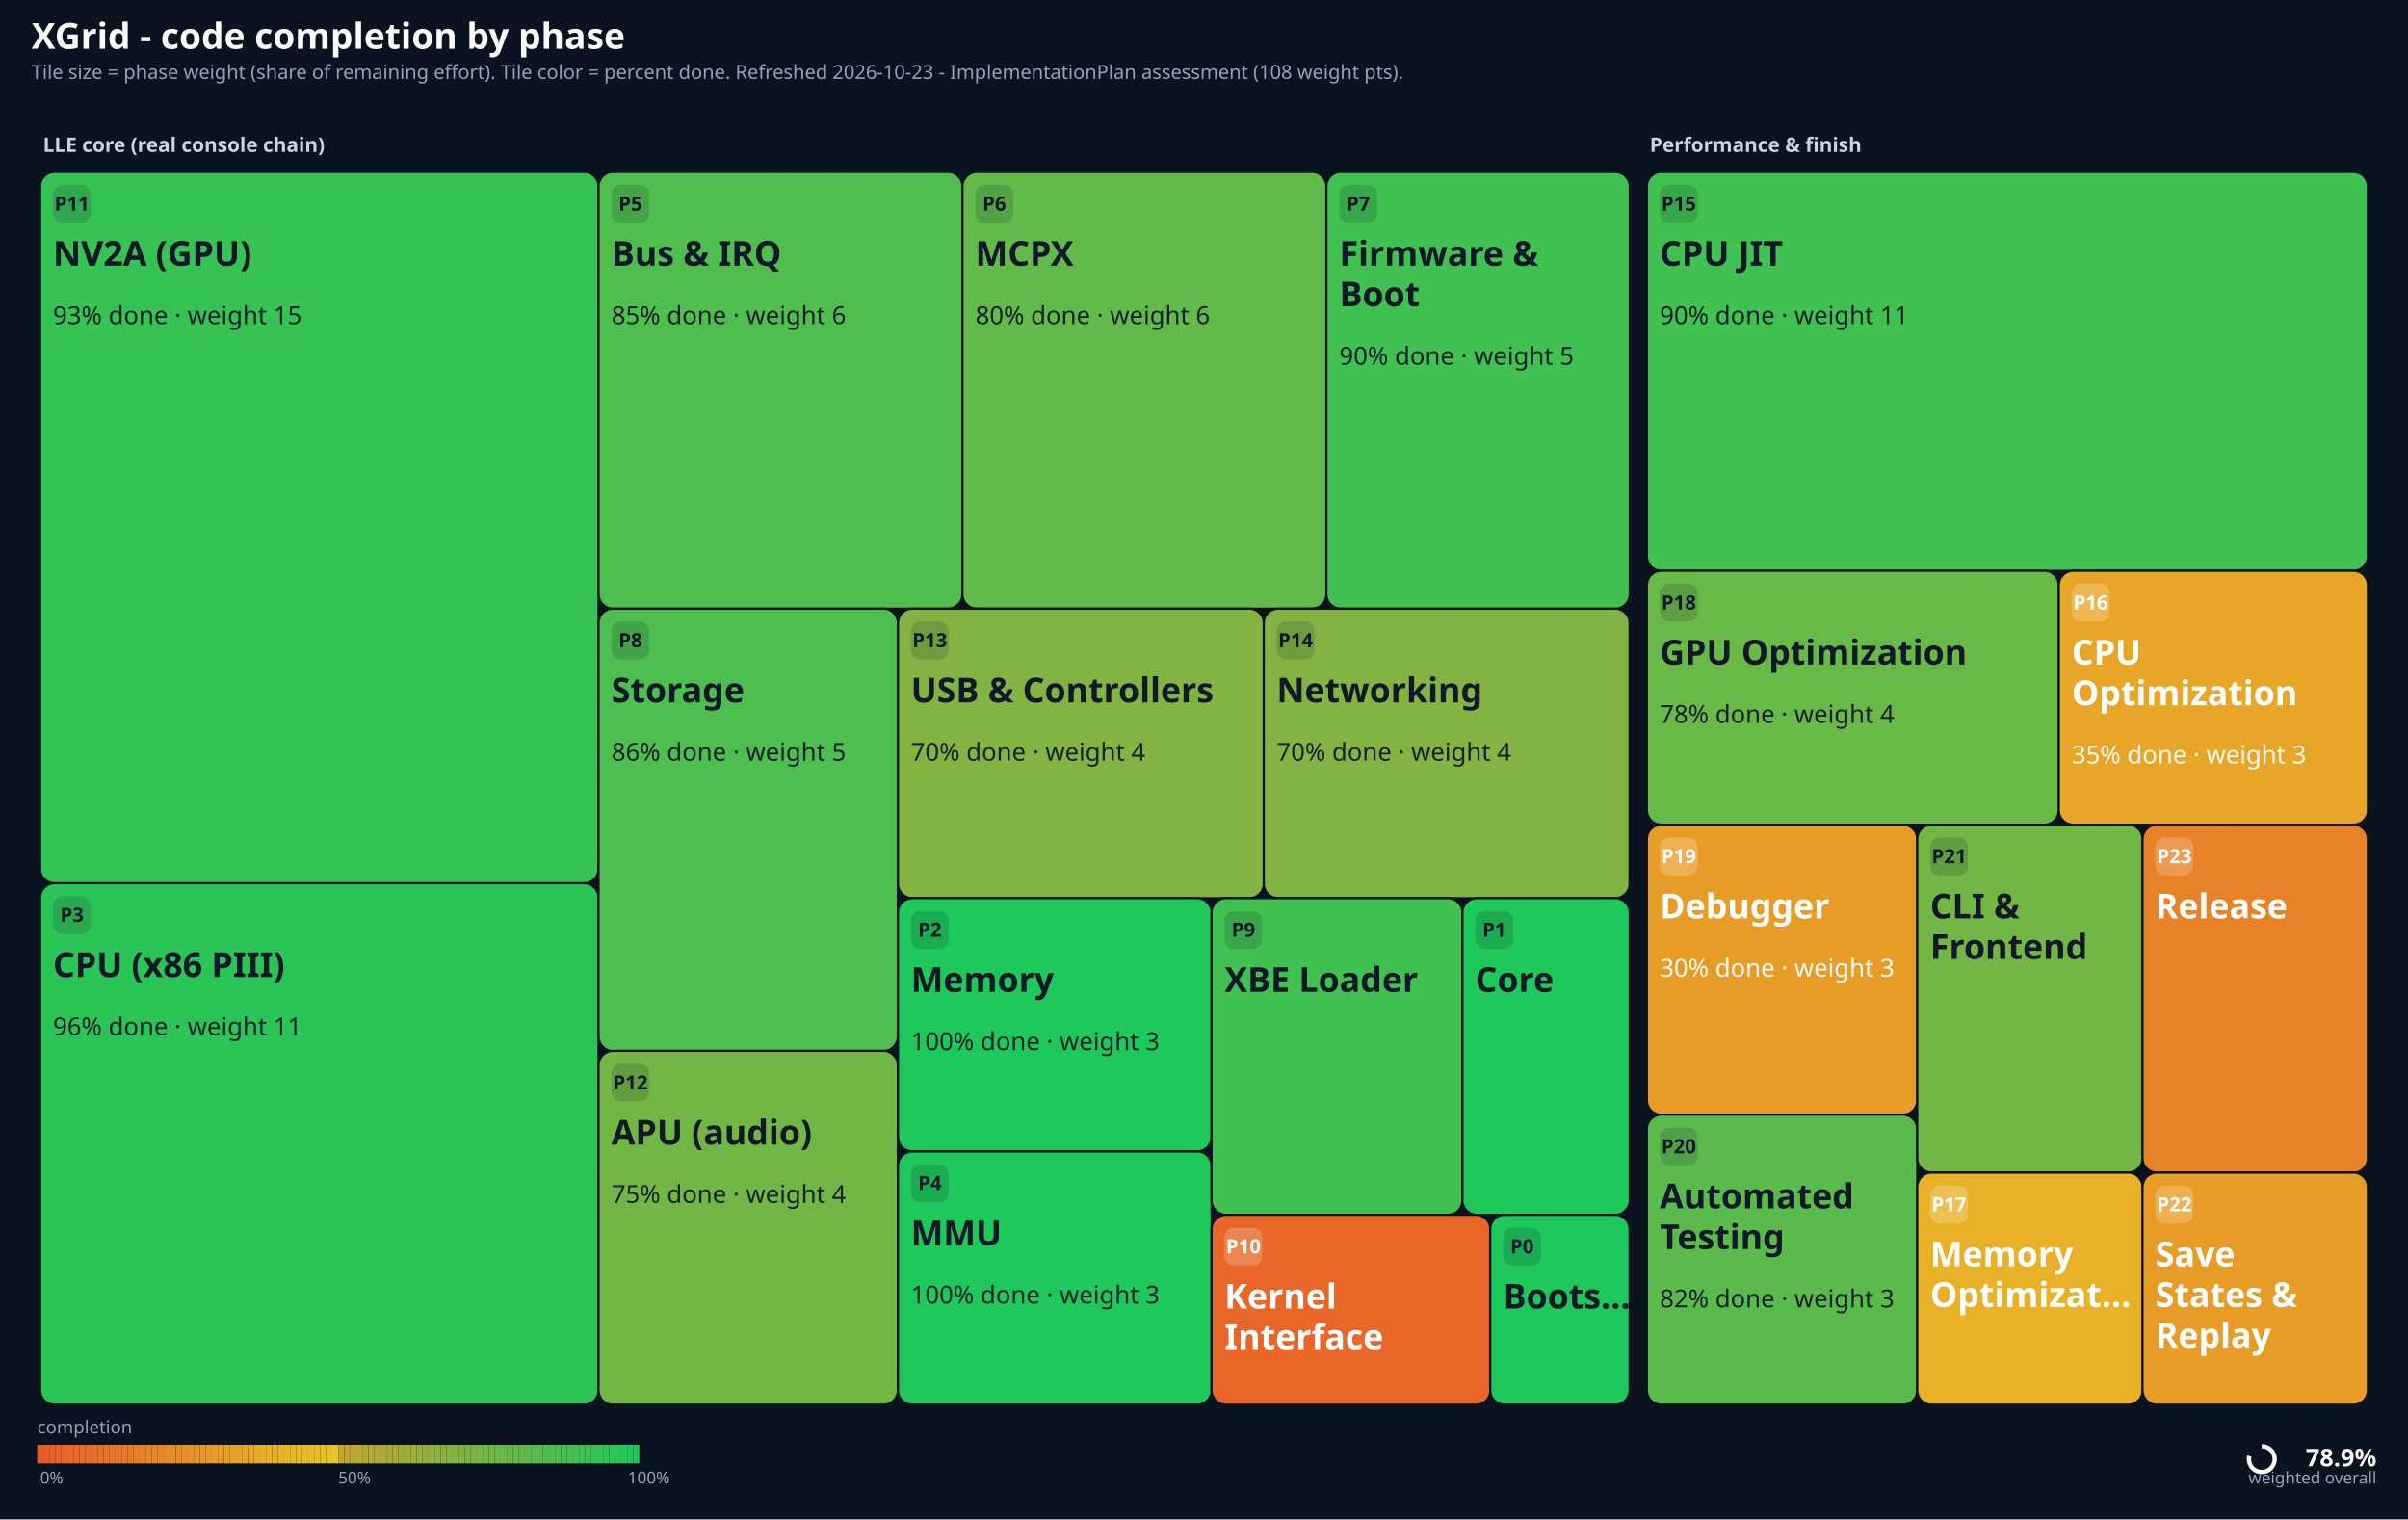
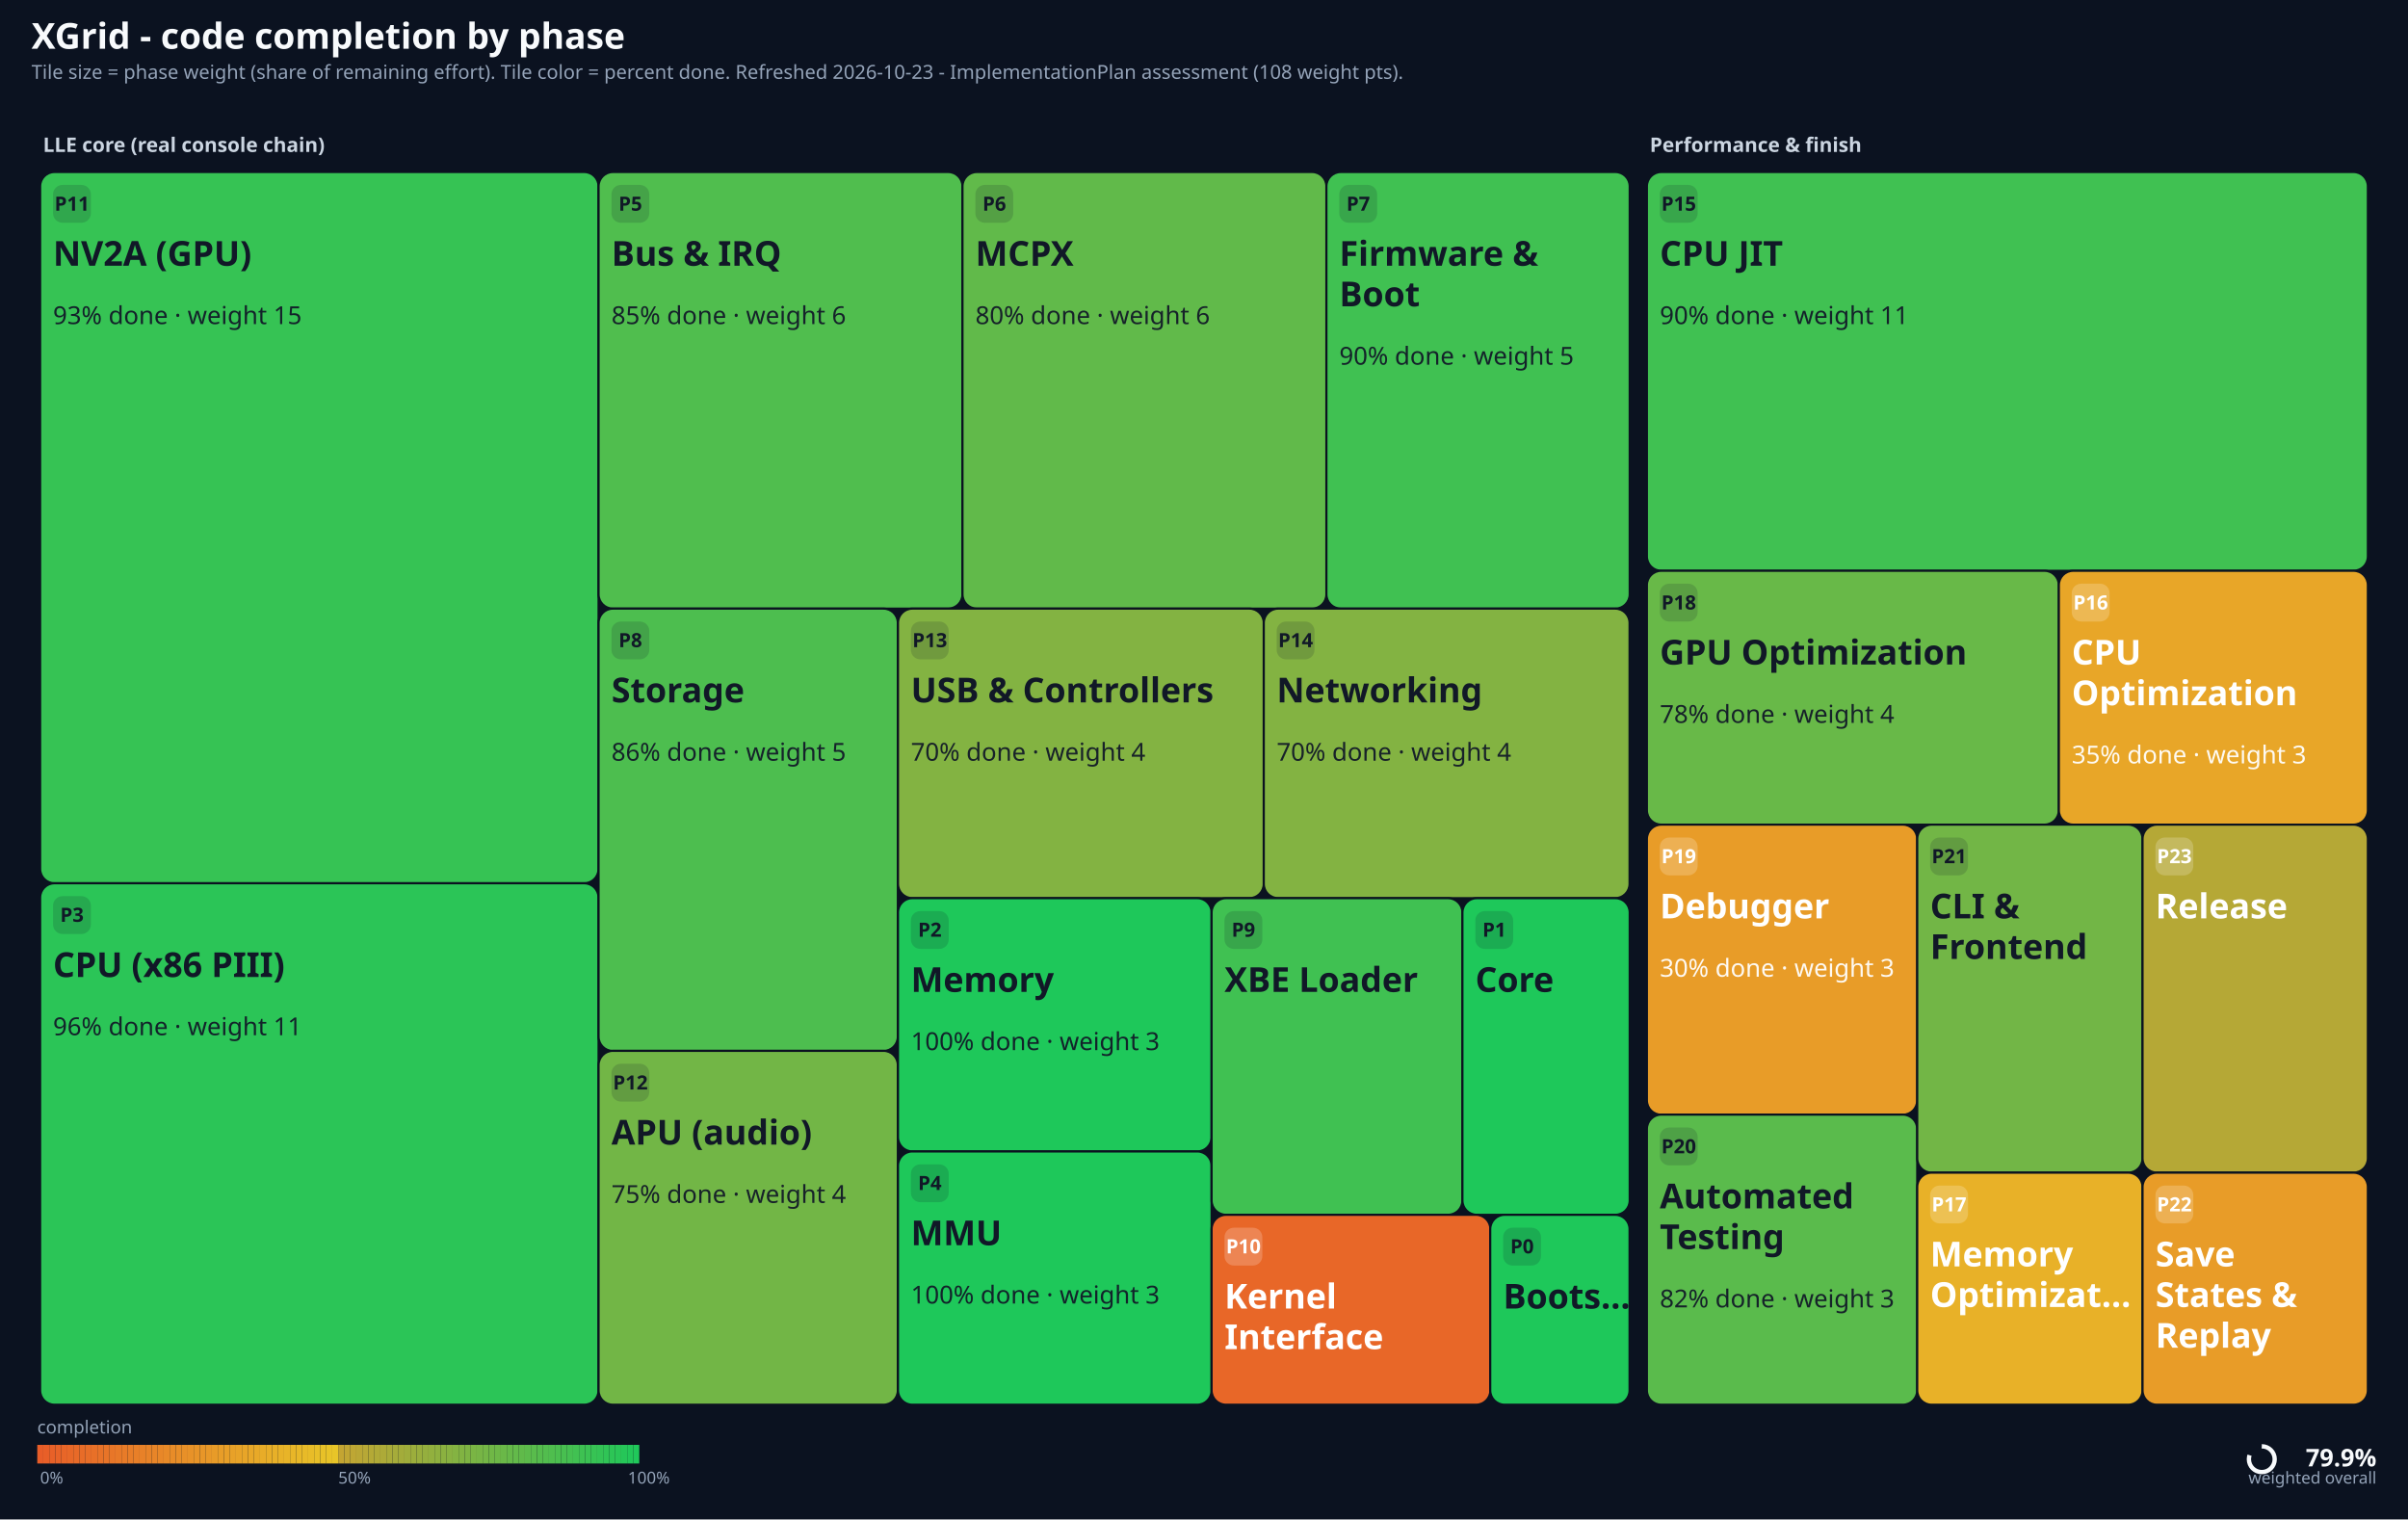
<svg xmlns="http://www.w3.org/2000/svg" width="1680" height="1060" viewBox="0 0 1680 1060" font-family="Segoe UI, Segoe UI Emoji, sans-serif">
  <rect width="1680" height="1060" fill="#0B1220" />
  <text x="22" y="34" font-size="25" font-weight="700" fill="#F8FAFC">XGrid - code completion by phase</text>
  <text x="22" y="55" font-size="13.5" fill="#94A3B8">Tile size = phase weight (share of remaining effort). Tile color = percent done. Refreshed 2026-10-23 - ImplementationPlan assessment (108 weight pts).</text>
  <text x="30" y="106" font-size="14" font-weight="700" fill="#CBD5E1">LLE core (real console chain)</text>
  <text x="1151" y="106" font-size="14" font-weight="700" fill="#CBD5E1">Performance &amp; finish</text>
  <g class="tile" data-p="11" data-name="NV2A (GPU)" data-done="93" data-weight="15">
    <rect x="28" y="120" width="389.6" height="496.2" rx="10" fill="#36C354" stroke="#0B1220" stroke-width="1.5" />
    <rect x="37" y="129" width="26.4" height="26.4" rx="6.6" fill="rgba(17,24,39,0.16)" />
    <text x="50.2" y="147" font-size="13.7" font-weight="700" fill="#111827" text-anchor="middle">P11</text>
    <text x="37" y="185.4" font-size="24" font-weight="700" fill="#111827">NV2A (GPU)</text>
    <text x="37" y="226.1" font-size="17.3" opacity="0.94" fill="#111827">93% done · weight 15</text>
  </g>
  <g class="tile" data-p="3" data-name="CPU (x86 PIII)" data-done="96" data-weight="11">
    <rect x="28" y="616.2" width="389.6" height="363.8" rx="10" fill="#2BC557" stroke="#0B1220" stroke-width="1.5" />
    <rect x="37" y="625.2" width="26.4" height="26.4" rx="6.6" fill="rgba(17,24,39,0.16)" />
    <text x="50.2" y="643.1" font-size="13.7" font-weight="700" fill="#111827" text-anchor="middle">P3</text>
    <text x="37" y="681.6" font-size="24" font-weight="700" fill="#111827">CPU (x86 PIII)</text>
    <text x="37" y="722.2" font-size="17.3" opacity="0.94" fill="#111827">96% done · weight 11</text>
  </g>
  <g class="tile" data-p="5" data-name="Bus &amp; IRQ" data-done="85" data-weight="6">
    <rect x="417.6" y="120" width="253.9" height="304.6" rx="10" fill="#50BE4E" stroke="#0B1220" stroke-width="1.5" />
    <rect x="426.6" y="129" width="26.4" height="26.4" rx="6.6" fill="rgba(17,24,39,0.16)" />
    <text x="439.8" y="147" font-size="13.7" font-weight="700" fill="#111827" text-anchor="middle">P5</text>
    <text x="426.6" y="185.4" font-size="24" font-weight="700" fill="#111827">Bus &amp; IRQ</text>
    <text x="426.6" y="226.1" font-size="17.3" opacity="0.94" fill="#111827">85% done · weight 6</text>
  </g>
  <g class="tile" data-p="6" data-name="MCPX" data-done="80" data-weight="6">
    <rect x="671.5" y="120" width="253.9" height="304.6" rx="10" fill="#61BA4A" stroke="#0B1220" stroke-width="1.5" />
    <rect x="680.5" y="129" width="26.4" height="26.4" rx="6.6" fill="rgba(17,24,39,0.16)" />
    <text x="693.7" y="147" font-size="13.7" font-weight="700" fill="#111827" text-anchor="middle">P6</text>
    <text x="680.5" y="185.4" font-size="24" font-weight="700" fill="#111827">MCPX</text>
    <text x="680.5" y="226.1" font-size="17.3" opacity="0.94" fill="#111827">80% done · weight 6</text>
  </g>
  <g class="tile" data-p="7" data-name="Firmware &amp; Boot" data-done="90" data-weight="5">
    <rect x="925.4" y="120" width="211.6" height="304.6" rx="10" fill="#40C152" stroke="#0B1220" stroke-width="1.5" />
    <rect x="934.4" y="129" width="26.4" height="26.4" rx="6.6" fill="rgba(17,24,39,0.16)" />
    <text x="947.6" y="147" font-size="13.7" font-weight="700" fill="#111827" text-anchor="middle">P7</text>
    <text x="934.4" y="185.4" font-size="24" font-weight="700" fill="#111827">Firmware &amp;</text>
    <text x="934.4" y="213.7" font-size="24" font-weight="700" fill="#111827">Boot</text>
    <text x="934.4" y="254.4" font-size="17.3" opacity="0.94" fill="#111827">90% done · weight 5</text>
  </g>
  <g class="tile" data-p="8" data-name="Storage" data-done="86" data-weight="5">
    <rect x="417.6" y="424.6" width="208.8" height="308.6" rx="10" fill="#4DBE4F" stroke="#0B1220" stroke-width="1.5" />
    <rect x="426.6" y="433.6" width="26.4" height="26.4" rx="6.6" fill="rgba(17,24,39,0.16)" />
    <text x="439.8" y="451.5" font-size="13.7" font-weight="700" fill="#111827" text-anchor="middle">P8</text>
    <text x="426.6" y="490" font-size="24" font-weight="700" fill="#111827">Storage</text>
    <text x="426.6" y="530.7" font-size="17.3" opacity="0.94" fill="#111827">86% done · weight 5</text>
  </g>
  <g class="tile" data-p="12" data-name="APU (audio)" data-done="75" data-weight="4">
    <rect x="417.6" y="733.1" width="208.8" height="246.9" rx="10" fill="#72B646" stroke="#0B1220" stroke-width="1.5" />
    <rect x="426.6" y="742.1" width="26.4" height="26.4" rx="6.6" fill="rgba(17,24,39,0.16)" />
    <text x="439.8" y="760.1" font-size="13.7" font-weight="700" fill="#111827" text-anchor="middle">P12</text>
    <text x="426.6" y="798.5" font-size="24" font-weight="700" fill="#111827">APU (audio)</text>
    <text x="426.6" y="839.2" font-size="17.3" opacity="0.94" fill="#111827">75% done · weight 4</text>
  </g>
  <g class="tile" data-p="13" data-name="USB &amp; Controllers" data-done="70" data-weight="4">
    <rect x="626.5" y="424.6" width="255.2" height="202" rx="10" fill="#83B342" stroke="#0B1220" stroke-width="1.5" />
    <rect x="635.5" y="433.6" width="26.4" height="26.4" rx="6.6" fill="rgba(17,24,39,0.16)" />
    <text x="648.7" y="451.5" font-size="13.7" font-weight="700" fill="#111827" text-anchor="middle">P13</text>
    <text x="635.5" y="490" font-size="24" font-weight="700" fill="#111827">USB &amp; Controllers</text>
    <text x="635.5" y="530.7" font-size="17.3" opacity="0.94" fill="#111827">70% done · weight 4</text>
  </g>
  <g class="tile" data-p="14" data-name="Networking" data-done="70" data-weight="4">
    <rect x="881.7" y="424.6" width="255.2" height="202" rx="10" fill="#83B342" stroke="#0B1220" stroke-width="1.5" />
    <rect x="890.7" y="433.6" width="26.4" height="26.4" rx="6.6" fill="rgba(17,24,39,0.16)" />
    <text x="903.9" y="451.5" font-size="13.7" font-weight="700" fill="#111827" text-anchor="middle">P14</text>
    <text x="890.7" y="490" font-size="24" font-weight="700" fill="#111827">Networking</text>
    <text x="890.7" y="530.7" font-size="17.3" opacity="0.94" fill="#111827">70% done · weight 4</text>
  </g>
  <g class="tile" data-p="2" data-name="Memory" data-done="100" data-weight="3">
    <rect x="626.5" y="626.6" width="218.8" height="176.7" rx="10" fill="#1EC85A" stroke="#0B1220" stroke-width="1.5" />
    <rect x="635.5" y="635.6" width="26.4" height="26.4" rx="6.6" fill="rgba(17,24,39,0.16)" />
    <text x="648.7" y="653.5" font-size="13.7" font-weight="700" fill="#111827" text-anchor="middle">P2</text>
    <text x="635.5" y="692" font-size="24" font-weight="700" fill="#111827">Memory</text>
    <text x="635.5" y="732.6" font-size="17.3" opacity="0.94" fill="#111827">100% done · weight 3</text>
  </g>
  <g class="tile" data-p="4" data-name="MMU" data-done="100" data-weight="3">
    <rect x="626.5" y="803.3" width="218.8" height="176.7" rx="10" fill="#1EC85A" stroke="#0B1220" stroke-width="1.5" />
    <rect x="635.5" y="812.3" width="26.4" height="26.4" rx="6.6" fill="rgba(17,24,39,0.16)" />
    <text x="648.7" y="830.2" font-size="13.7" font-weight="700" fill="#111827" text-anchor="middle">P4</text>
    <text x="635.5" y="868.7" font-size="24" font-weight="700" fill="#111827">MMU</text>
    <text x="635.5" y="909.4" font-size="17.3" opacity="0.94" fill="#111827">100% done · weight 3</text>
  </g>
  <g class="tile" data-p="9" data-name="XBE Loader" data-done="90" data-weight="3">
    <rect x="845.3" y="626.6" width="175" height="220.9" rx="10" fill="#40C152" stroke="#0B1220" stroke-width="1.5" />
    <rect x="854.3" y="635.6" width="26.4" height="26.4" rx="6.6" fill="rgba(17,24,39,0.16)" />
    <text x="867.5" y="653.5" font-size="13.7" font-weight="700" fill="#111827" text-anchor="middle">P9</text>
    <text x="854.3" y="692" font-size="24" font-weight="700" fill="#111827">XBE Loader</text>
  </g>
  <g class="tile" data-p="1" data-name="Core" data-done="100" data-weight="2">
    <rect x="1020.3" y="626.6" width="116.7" height="220.9" rx="10" fill="#1EC85A" stroke="#0B1220" stroke-width="1.5" />
    <rect x="1029.3" y="635.6" width="26.4" height="26.4" rx="6.6" fill="rgba(17,24,39,0.16)" />
    <text x="1042.5" y="653.5" font-size="13.7" font-weight="700" fill="#111827" text-anchor="middle">P1</text>
    <text x="1029.3" y="692" font-size="24" font-weight="700" fill="#111827">Core</text>
  </g>
  <g class="tile" data-p="10" data-name="Kernel Interface" data-done="5" data-weight="2">
    <rect x="845.3" y="847.5" width="194.5" height="132.5" rx="10" fill="#E86728" stroke="#0B1220" stroke-width="1.5" />
    <rect x="854.3" y="856.5" width="26.4" height="26.4" rx="6.6" fill="rgba(255,255,255,0.20)" />
    <text x="867.5" y="874.4" font-size="13.7" font-weight="700" fill="#FFFFFF" text-anchor="middle">P10</text>
    <text x="854.3" y="912.9" font-size="24" font-weight="700" fill="#FFFFFF">Kernel</text>
    <text x="854.3" y="941.2" font-size="24" font-weight="700" fill="#FFFFFF">Interface</text>
  </g>
  <g class="tile" data-p="0" data-name="Bootstrap" data-done="100" data-weight="1">
    <rect x="1039.7" y="847.5" width="97.2" height="132.5" rx="10" fill="#1EC85A" stroke="#0B1220" stroke-width="1.5" />
    <rect x="1048.7" y="856.5" width="26.4" height="26.4" rx="6.6" fill="rgba(17,24,39,0.16)" />
    <text x="1061.9" y="874.4" font-size="13.7" font-weight="700" fill="#111827" text-anchor="middle">P0</text>
    <text x="1048.7" y="912.9" font-size="24" font-weight="700" fill="#111827">Boots…</text>
  </g>
  <g class="tile" data-p="15" data-name="CPU JIT" data-done="90" data-weight="11">
    <rect x="1149" y="120" width="503" height="278.2" rx="10" fill="#40C152" stroke="#0B1220" stroke-width="1.5" />
    <rect x="1158" y="129" width="26.4" height="26.4" rx="6.6" fill="rgba(17,24,39,0.16)" />
    <text x="1171.2" y="147" font-size="13.7" font-weight="700" fill="#111827" text-anchor="middle">P15</text>
    <text x="1158" y="185.4" font-size="24" font-weight="700" fill="#111827">CPU JIT</text>
    <text x="1158" y="226.1" font-size="17.3" opacity="0.94" fill="#111827">90% done · weight 11</text>
  </g>
  <g class="tile" data-p="18" data-name="GPU Optimization" data-done="78" data-weight="4">
    <rect x="1149" y="398.2" width="287.4" height="177.1" rx="10" fill="#68B948" stroke="#0B1220" stroke-width="1.5" />
    <rect x="1158" y="407.2" width="26.4" height="26.4" rx="6.6" fill="rgba(17,24,39,0.16)" />
    <text x="1171.2" y="425.2" font-size="13.7" font-weight="700" fill="#111827" text-anchor="middle">P18</text>
    <text x="1158" y="463.6" font-size="24" font-weight="700" fill="#111827">GPU Optimization</text>
    <text x="1158" y="504.3" font-size="17.3" opacity="0.94" fill="#111827">78% done · weight 4</text>
  </g>
  <g class="tile" data-p="16" data-name="CPU Optimization" data-done="35" data-weight="3">
    <rect x="1436.4" y="398.2" width="215.6" height="177.1" rx="10" fill="#E8A628" stroke="#0B1220" stroke-width="1.5" />
    <rect x="1445.4" y="407.2" width="26.4" height="26.4" rx="6.6" fill="rgba(255,255,255,0.20)" />
    <text x="1458.6" y="425.2" font-size="13.7" font-weight="700" fill="#FFFFFF" text-anchor="middle">P16</text>
    <text x="1445.4" y="463.6" font-size="24" font-weight="700" fill="#FFFFFF">CPU</text>
    <text x="1445.4" y="492" font-size="24" font-weight="700" fill="#FFFFFF">Optimization</text>
    <text x="1445.4" y="532.6" font-size="17.3" opacity="0.94" fill="#FFFFFF">35% done · weight 3</text>
  </g>
  <g class="tile" data-p="19" data-name="Debugger" data-done="30" data-weight="3">
    <rect x="1149" y="575.3" width="188.6" height="202.4" rx="10" fill="#E89C28" stroke="#0B1220" stroke-width="1.5" />
    <rect x="1158" y="584.3" width="26.4" height="26.4" rx="6.6" fill="rgba(255,255,255,0.20)" />
    <text x="1171.2" y="602.2" font-size="13.7" font-weight="700" fill="#FFFFFF" text-anchor="middle">P19</text>
    <text x="1158" y="640.7" font-size="24" font-weight="700" fill="#FFFFFF">Debugger</text>
    <text x="1158" y="681.4" font-size="17.3" opacity="0.94" fill="#FFFFFF">30% done · weight 3</text>
  </g>
  <g class="tile" data-p="20" data-name="Automated Testing" data-done="82" data-weight="3">
    <rect x="1149" y="777.6" width="188.6" height="202.4" rx="10" fill="#5ABB4C" stroke="#0B1220" stroke-width="1.5" />
    <rect x="1158" y="786.6" width="26.4" height="26.4" rx="6.6" fill="rgba(17,24,39,0.16)" />
    <text x="1171.2" y="804.6" font-size="13.7" font-weight="700" fill="#111827" text-anchor="middle">P20</text>
    <text x="1158" y="843" font-size="24" font-weight="700" fill="#111827">Automated</text>
    <text x="1158" y="871.4" font-size="24" font-weight="700" fill="#111827">Testing</text>
    <text x="1158" y="912.1" font-size="17.3" opacity="0.94" fill="#111827">82% done · weight 3</text>
  </g>
  <g class="tile" data-p="21" data-name="CLI &amp; Frontend" data-done="75" data-weight="3">
    <rect x="1337.6" y="575.3" width="157.2" height="242.8" rx="10" fill="#72B646" stroke="#0B1220" stroke-width="1.5" />
    <rect x="1346.6" y="584.3" width="26.4" height="26.4" rx="6.6" fill="rgba(17,24,39,0.16)" />
    <text x="1359.8" y="602.2" font-size="13.7" font-weight="700" fill="#111827" text-anchor="middle">P21</text>
    <text x="1346.6" y="640.7" font-size="24" font-weight="700" fill="#111827">CLI &amp;</text>
    <text x="1346.6" y="669" font-size="24" font-weight="700" fill="#111827">Frontend</text>
  </g>
-   <g class="tile" data-p="23" data-name="Release" data-done="18" data-weight="3">
-     <rect x="1494.8" y="575.3" width="157.2" height="242.8" rx="10" fill="#E88228" stroke="#0B1220" stroke-width="1.5" />
+   <g class="tile" data-p="23" data-name="Release" data-done="55" data-weight="3">
+     <rect x="1494.8" y="575.3" width="157.2" height="242.8" rx="10" fill="#B5A836" stroke="#0B1220" stroke-width="1.5" />
    <rect x="1503.8" y="584.3" width="26.4" height="26.4" rx="6.6" fill="rgba(255,255,255,0.20)" />
    <text x="1517" y="602.2" font-size="13.7" font-weight="700" fill="#FFFFFF" text-anchor="middle">P23</text>
    <text x="1503.8" y="640.7" font-size="24" font-weight="700" fill="#FFFFFF">Release</text>
  </g>
  <g class="tile" data-p="17" data-name="Memory Optimization" data-done="40" data-weight="2">
    <rect x="1337.6" y="818.1" width="157.2" height="161.9" rx="10" fill="#E8B128" stroke="#0B1220" stroke-width="1.5" />
    <rect x="1346.6" y="827.1" width="26.4" height="26.4" rx="6.6" fill="rgba(255,255,255,0.20)" />
    <text x="1359.8" y="845.1" font-size="13.7" font-weight="700" fill="#FFFFFF" text-anchor="middle">P17</text>
    <text x="1346.6" y="883.5" font-size="24" font-weight="700" fill="#FFFFFF">Memory</text>
    <text x="1346.6" y="911.8" font-size="24" font-weight="700" fill="#FFFFFF">Optimizat…</text>
  </g>
  <g class="tile" data-p="22" data-name="Save States &amp; Replay" data-done="30" data-weight="2">
    <rect x="1494.8" y="818.1" width="157.2" height="161.9" rx="10" fill="#E89C28" stroke="#0B1220" stroke-width="1.5" />
    <rect x="1503.8" y="827.1" width="26.4" height="26.4" rx="6.6" fill="rgba(255,255,255,0.20)" />
    <text x="1517" y="845.1" font-size="13.7" font-weight="700" fill="#FFFFFF" text-anchor="middle">P22</text>
    <text x="1503.8" y="883.5" font-size="24" font-weight="700" fill="#FFFFFF">Save</text>
    <text x="1503.8" y="911.8" font-size="24" font-weight="700" fill="#FFFFFF">States &amp;</text>
    <text x="1503.8" y="940.2" font-size="24" font-weight="700" fill="#FFFFFF">Replay</text>
  </g>
  <text x="26" y="1000" font-size="12.5" fill="#94A3B8">completion</text>
  <rect x="26" y="1008" width="4.2" height="13" fill="#E85D28" />
  <rect x="30.2" y="1008" width="4.2" height="13" fill="#E85F28" />
  <rect x="34.4" y="1008" width="4.2" height="13" fill="#E86128" />
  <rect x="38.6" y="1008" width="4.2" height="13" fill="#E86328" />
  <rect x="42.8" y="1008" width="4.2" height="13" fill="#E86628" />
  <rect x="47" y="1008" width="4.2" height="13" fill="#E86828" />
  <rect x="51.2" y="1008" width="4.2" height="13" fill="#E86A28" />
  <rect x="55.4" y="1008" width="4.2" height="13" fill="#E86C28" />
  <rect x="59.6" y="1008" width="4.2" height="13" fill="#E86E28" />
  <rect x="63.8" y="1008" width="4.2" height="13" fill="#E87028" />
  <rect x="68" y="1008" width="4.2" height="13" fill="#E87228" />
  <rect x="72.2" y="1008" width="4.2" height="13" fill="#E87428" />
  <rect x="76.4" y="1008" width="4.2" height="13" fill="#E87628" />
  <rect x="80.6" y="1008" width="4.2" height="13" fill="#E87928" />
  <rect x="84.8" y="1008" width="4.2" height="13" fill="#E87B28" />
  <rect x="89" y="1008" width="4.2" height="13" fill="#E87D28" />
  <rect x="93.2" y="1008" width="4.2" height="13" fill="#E87F28" />
  <rect x="97.4" y="1008" width="4.2" height="13" fill="#E88128" />
  <rect x="101.6" y="1008" width="4.2" height="13" fill="#E88328" />
  <rect x="105.8" y="1008" width="4.2" height="13" fill="#E88528" />
  <rect x="110" y="1008" width="4.2" height="13" fill="#E88728" />
  <rect x="114.2" y="1008" width="4.2" height="13" fill="#E88A28" />
  <rect x="118.4" y="1008" width="4.2" height="13" fill="#E88C28" />
  <rect x="122.6" y="1008" width="4.2" height="13" fill="#E88E28" />
  <rect x="126.8" y="1008" width="4.2" height="13" fill="#E89028" />
  <rect x="131" y="1008" width="4.2" height="13" fill="#E89228" />
  <rect x="135.2" y="1008" width="4.2" height="13" fill="#E89428" />
  <rect x="139.4" y="1008" width="4.2" height="13" fill="#E89628" />
  <rect x="143.6" y="1008" width="4.2" height="13" fill="#E89828" />
  <rect x="147.8" y="1008" width="4.2" height="13" fill="#E89B28" />
  <rect x="152" y="1008" width="4.2" height="13" fill="#E89D28" />
  <rect x="156.2" y="1008" width="4.2" height="13" fill="#E89F28" />
  <rect x="160.4" y="1008" width="4.2" height="13" fill="#E8A128" />
  <rect x="164.6" y="1008" width="4.2" height="13" fill="#E8A328" />
  <rect x="168.8" y="1008" width="4.2" height="13" fill="#E8A528" />
  <rect x="173" y="1008" width="4.2" height="13" fill="#E8A728" />
  <rect x="177.2" y="1008" width="4.2" height="13" fill="#E8A928" />
  <rect x="181.4" y="1008" width="4.2" height="13" fill="#E8AC28" />
  <rect x="185.6" y="1008" width="4.2" height="13" fill="#E8AE28" />
  <rect x="189.8" y="1008" width="4.2" height="13" fill="#E8B028" />
  <rect x="194" y="1008" width="4.2" height="13" fill="#E8B228" />
  <rect x="198.2" y="1008" width="4.2" height="13" fill="#E8B428" />
  <rect x="202.4" y="1008" width="4.2" height="13" fill="#E8B628" />
  <rect x="206.6" y="1008" width="4.2" height="13" fill="#E8B828" />
  <rect x="210.8" y="1008" width="4.2" height="13" fill="#E8BA28" />
  <rect x="215" y="1008" width="4.2" height="13" fill="#E8BC28" />
  <rect x="219.2" y="1008" width="4.2" height="13" fill="#E8BF28" />
  <rect x="223.4" y="1008" width="4.2" height="13" fill="#E8C128" />
  <rect x="227.6" y="1008" width="4.2" height="13" fill="#E8C328" />
  <rect x="231.8" y="1008" width="4.2" height="13" fill="#E8C528" />
  <rect x="236" y="1008" width="4.2" height="13" fill="#C4A532" />
  <rect x="240.2" y="1008" width="4.2" height="13" fill="#C1A633" />
  <rect x="244.4" y="1008" width="4.2" height="13" fill="#BEA734" />
  <rect x="248.6" y="1008" width="4.2" height="13" fill="#BAA735" />
  <rect x="252.8" y="1008" width="4.2" height="13" fill="#B7A836" />
  <rect x="257" y="1008" width="4.2" height="13" fill="#B4A936" />
  <rect x="261.2" y="1008" width="4.2" height="13" fill="#B0AA37" />
  <rect x="265.4" y="1008" width="4.2" height="13" fill="#ADAA38" />
  <rect x="269.6" y="1008" width="4.2" height="13" fill="#A9AB39" />
  <rect x="273.8" y="1008" width="4.2" height="13" fill="#A6AC3A" />
  <rect x="278" y="1008" width="4.2" height="13" fill="#A3AC3A" />
  <rect x="282.2" y="1008" width="4.2" height="13" fill="#9FAD3B" />
  <rect x="286.4" y="1008" width="4.2" height="13" fill="#9CAE3C" />
  <rect x="290.6" y="1008" width="4.2" height="13" fill="#99AE3D" />
  <rect x="294.8" y="1008" width="4.2" height="13" fill="#95AF3E" />
  <rect x="299" y="1008" width="4.2" height="13" fill="#92B03E" />
  <rect x="303.2" y="1008" width="4.2" height="13" fill="#8FB13F" />
  <rect x="307.4" y="1008" width="4.2" height="13" fill="#8BB140" />
  <rect x="311.6" y="1008" width="4.2" height="13" fill="#88B241" />
  <rect x="315.8" y="1008" width="4.2" height="13" fill="#84B342" />
  <rect x="320" y="1008" width="4.2" height="13" fill="#81B342" />
  <rect x="324.2" y="1008" width="4.2" height="13" fill="#7EB443" />
  <rect x="328.4" y="1008" width="4.2" height="13" fill="#7AB544" />
  <rect x="332.6" y="1008" width="4.2" height="13" fill="#77B545" />
  <rect x="336.8" y="1008" width="4.2" height="13" fill="#74B646" />
  <rect x="341" y="1008" width="4.2" height="13" fill="#70B746" />
  <rect x="345.2" y="1008" width="4.2" height="13" fill="#6DB847" />
  <rect x="349.4" y="1008" width="4.2" height="13" fill="#6AB848" />
  <rect x="353.6" y="1008" width="4.2" height="13" fill="#66B949" />
  <rect x="357.8" y="1008" width="4.2" height="13" fill="#63BA4A" />
  <rect x="362" y="1008" width="4.2" height="13" fill="#60BA4A" />
  <rect x="366.2" y="1008" width="4.2" height="13" fill="#5CBB4B" />
  <rect x="370.4" y="1008" width="4.2" height="13" fill="#59BC4C" />
  <rect x="374.6" y="1008" width="4.2" height="13" fill="#55BC4D" />
  <rect x="378.8" y="1008" width="4.2" height="13" fill="#52BD4E" />
  <rect x="383" y="1008" width="4.2" height="13" fill="#4FBE4E" />
  <rect x="387.2" y="1008" width="4.2" height="13" fill="#4BBF4F" />
  <rect x="391.4" y="1008" width="4.2" height="13" fill="#48BF50" />
  <rect x="395.6" y="1008" width="4.2" height="13" fill="#45C051" />
  <rect x="399.8" y="1008" width="4.2" height="13" fill="#41C152" />
  <rect x="404" y="1008" width="4.2" height="13" fill="#3EC152" />
  <rect x="408.2" y="1008" width="4.2" height="13" fill="#3BC253" />
  <rect x="412.4" y="1008" width="4.2" height="13" fill="#37C354" />
  <rect x="416.6" y="1008" width="4.2" height="13" fill="#34C355" />
  <rect x="420.8" y="1008" width="4.2" height="13" fill="#30C456" />
  <rect x="425" y="1008" width="4.2" height="13" fill="#2DC556" />
  <rect x="429.2" y="1008" width="4.2" height="13" fill="#2AC657" />
  <rect x="433.4" y="1008" width="4.2" height="13" fill="#26C658" />
  <rect x="437.6" y="1008" width="4.2" height="13" fill="#23C759" />
  <rect x="441.8" y="1008" width="4.2" height="13" fill="#20C85A" />
  <text x="28" y="1035" font-size="11.5" fill="#94A3B8">0%</text>
  <text x="236" y="1035" font-size="11.5" fill="#94A3B8">50%</text>
  <text x="438" y="1035" font-size="11.5" fill="#94A3B8">100%</text>
-   <circle cx="1578" cy="1018" r="9" fill="none" stroke="#F8FAFC" stroke-width="3" stroke-dasharray="44.6 11.9" transform="rotate(-90 1578 1018)" />
-   <text x="1658" y="1023" font-size="17" font-weight="700" fill="#F8FAFC" text-anchor="end">78.9%</text>
+   <circle cx="1578" cy="1018" r="9" fill="none" stroke="#F8FAFC" stroke-width="3" stroke-dasharray="45.2 11.4" transform="rotate(-90 1578 1018)" />
+   <text x="1658" y="1023" font-size="17" font-weight="700" fill="#F8FAFC" text-anchor="end">79.9%</text>
  <text x="1658" y="1035" font-size="11.5" fill="#94A3B8" text-anchor="end">weighted overall</text>
</svg>
